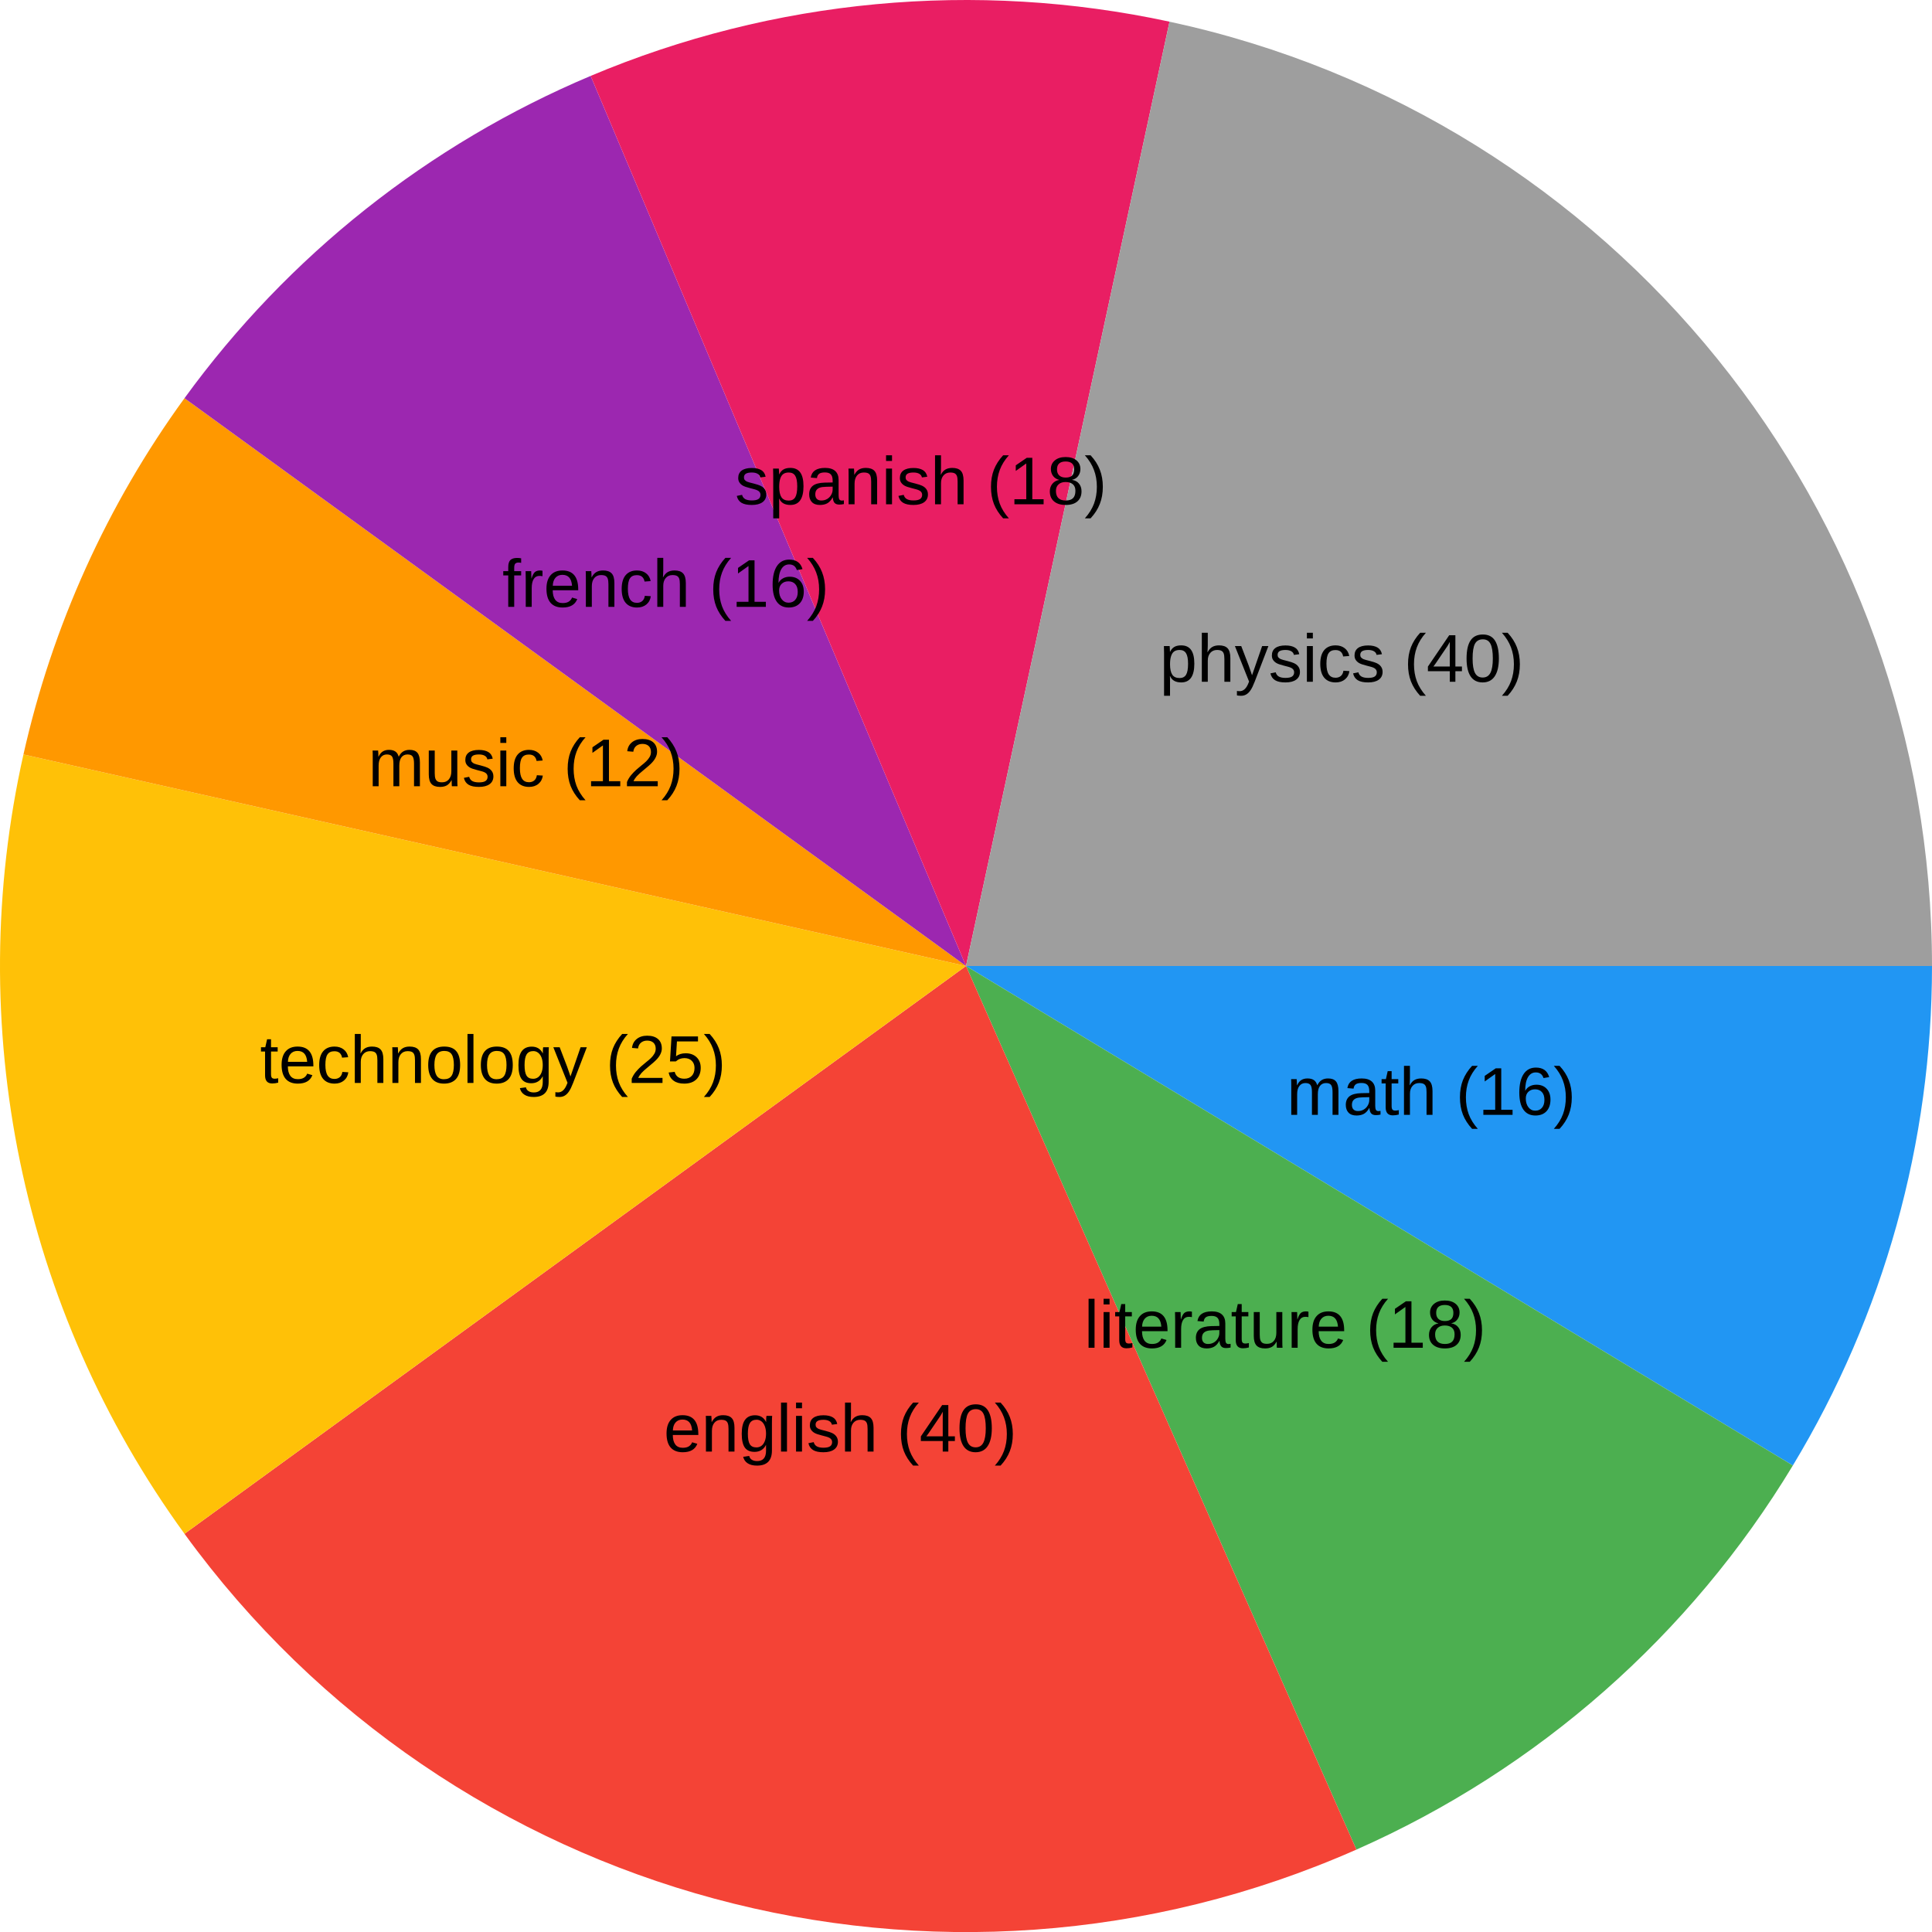
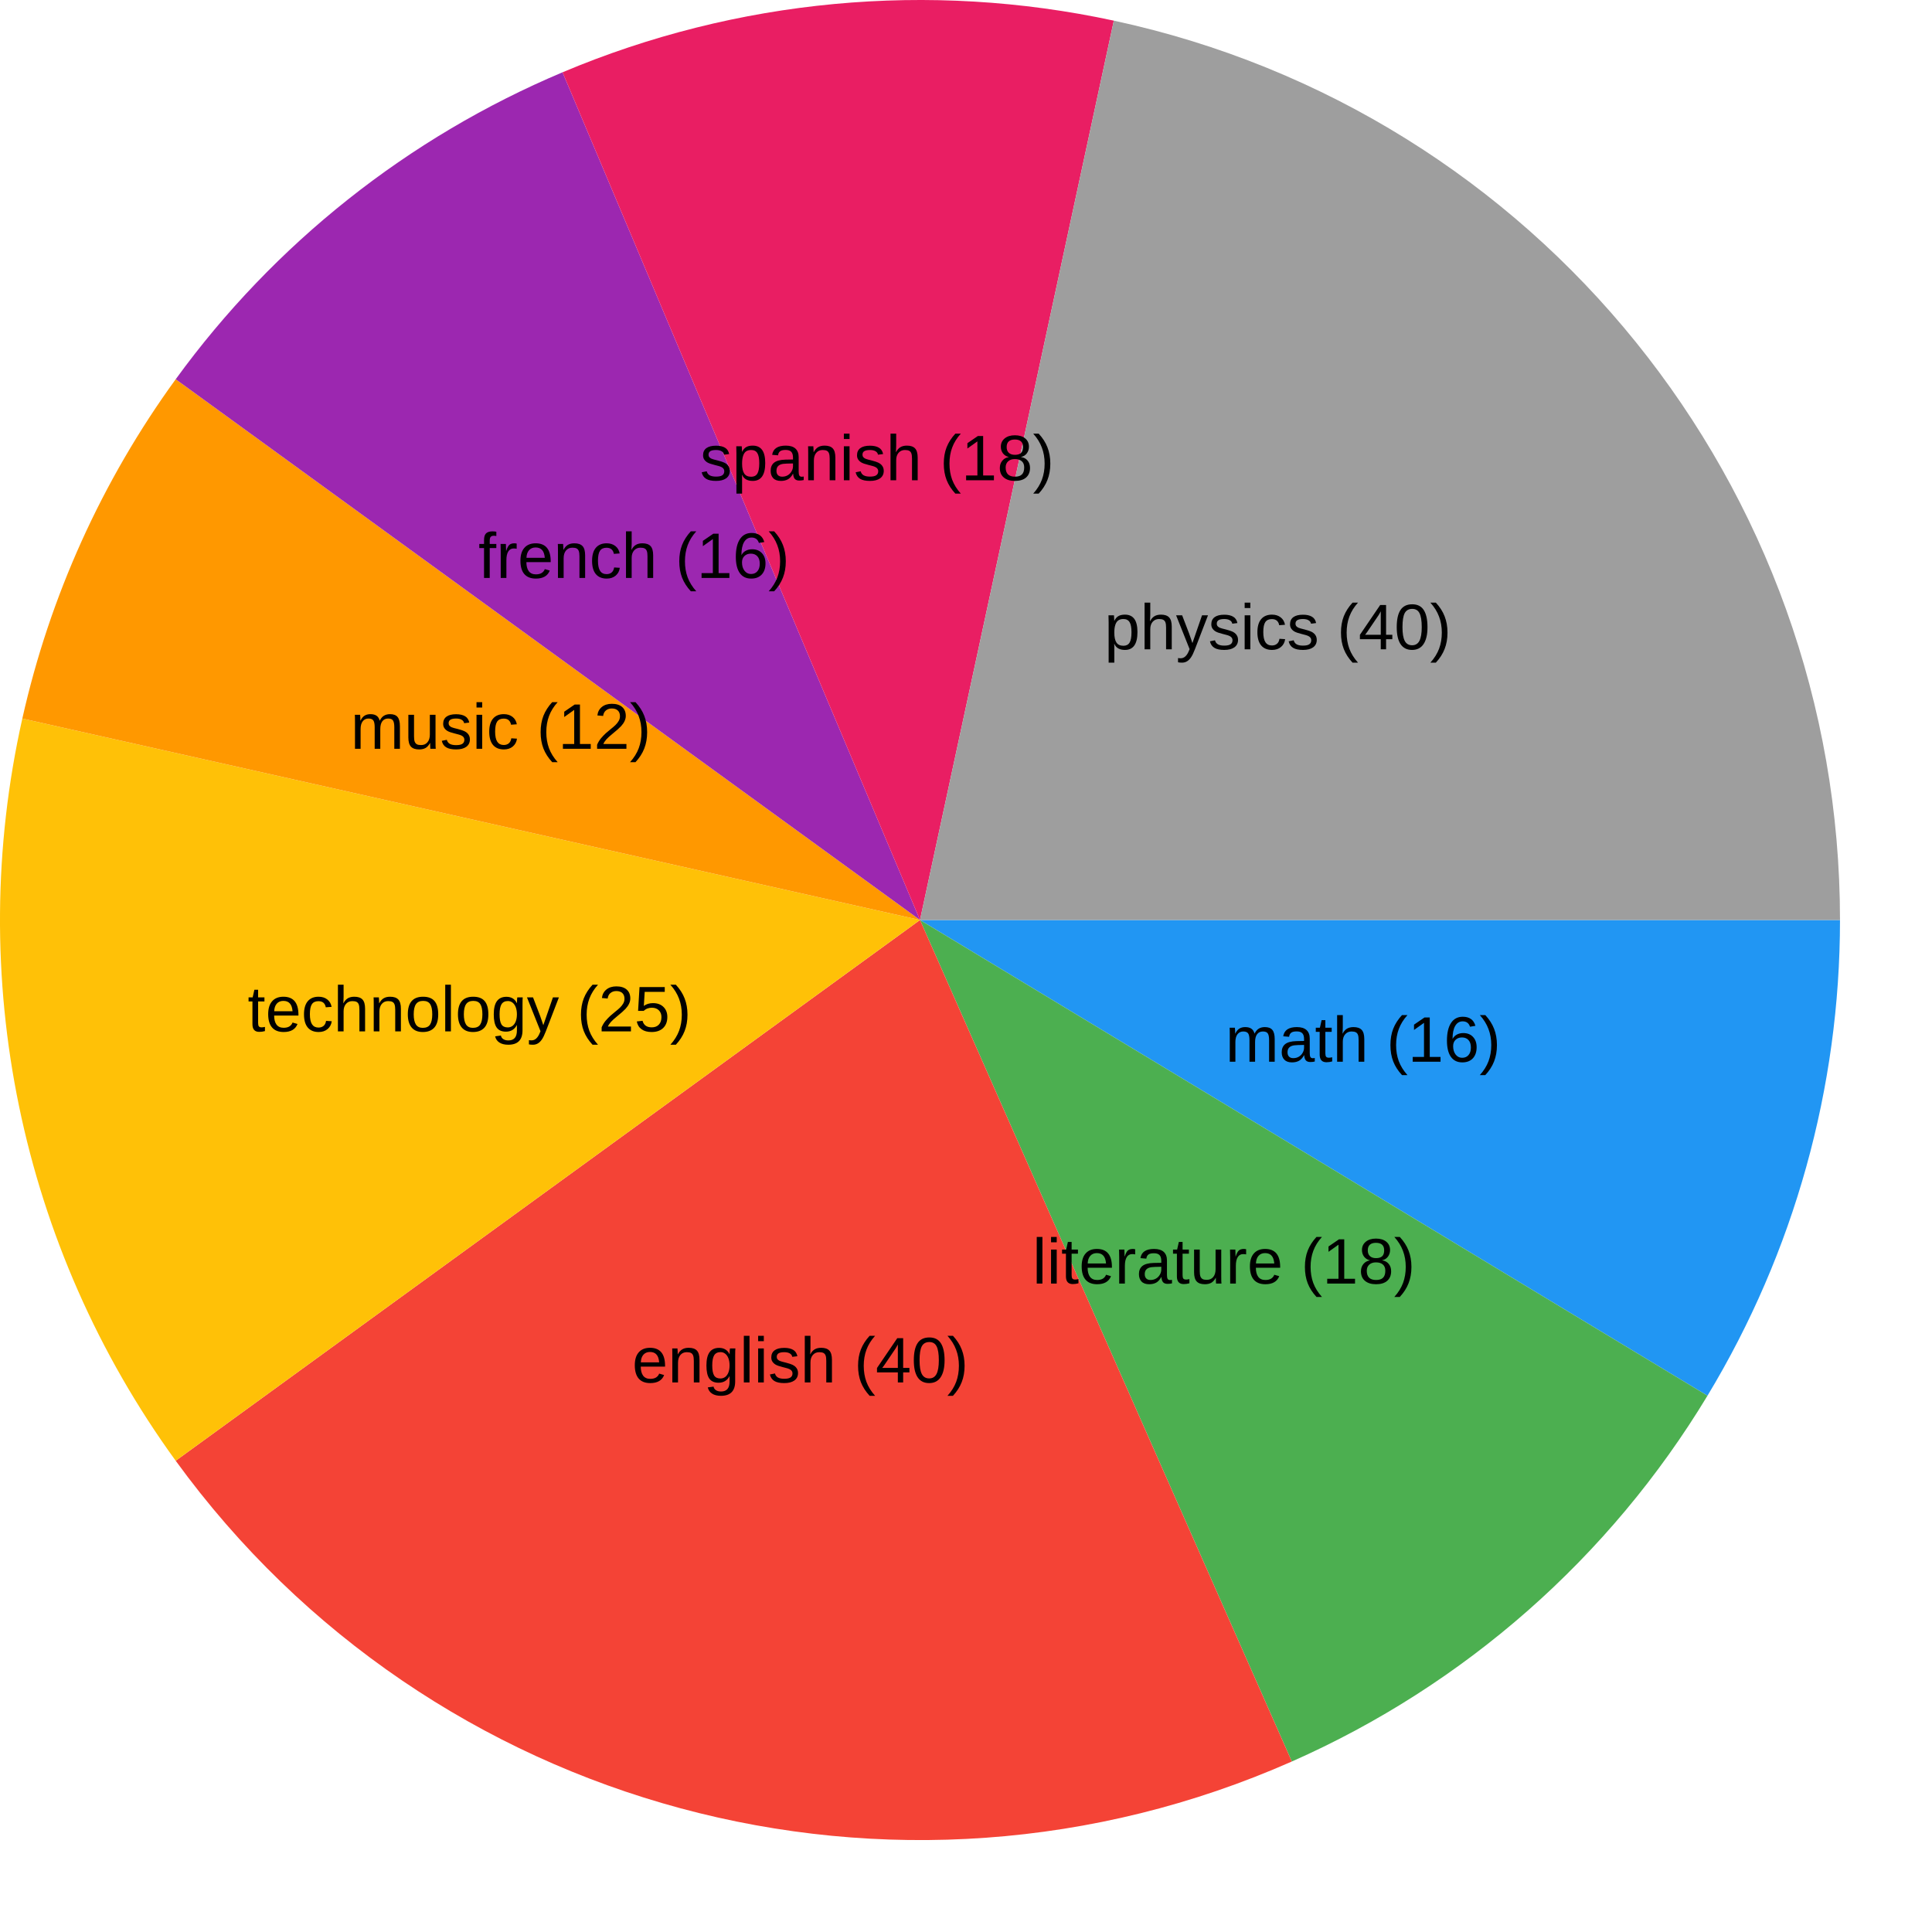
- <svg xmlns="http://www.w3.org/2000/svg" width="400" height="400">
+ <svg xmlns="http://www.w3.org/2000/svg" width="420" height="420">
  <path d="M200,200 L400,200 A200,200 0 0,1 371.19,303.412 Z" fill="#2196F3" />
  <path d="M200,200 L371.19,303.412 A200,200 0 0,1 280.83,382.939 Z" fill="#4CAF50" />
  <path d="M200,200 L280.83,382.939 A200,200 0 0,1 38.197,317.557 Z" fill="#F44336" />
  <path d="M200,200 L38.197,317.557 A200,200 0 0,1 4.854,156.206 Z" fill="#FFC107" />
  <path d="M200,200 L4.854,156.206 A200,200 0 0,1 38.197,82.443 Z" fill="#FF9800" />
  <path d="M200,200 L38.197,82.443 A200,200 0 0,1 122.288,15.715 Z" fill="#9C27B0" />
  <path d="M200,200 L122.288,15.715 A200,200 0 0,1 242.136,4.489 Z" fill="#E91E63" />
  <path d="M200,200 L242.136,4.489 A200,200 0 0,1 400,200 Z" fill="#9E9E9E" />
-   <text x="296.331" y="226.837" font-family="Arial" font-size="14" fill="black" text-anchor="middle" dominant-baseline="middle">math (16)</text>
-   <text x="266.067" y="275.067" font-family="Arial" font-size="14" fill="black" text-anchor="middle" dominant-baseline="middle">literature (18)</text>
-   <text x="173.981" y="296.556" font-family="Arial" font-size="14" fill="black" text-anchor="middle" dominant-baseline="middle">english (40)</text>
-   <text x="102.069" y="220.237" font-family="Arial" font-size="14" fill="black" text-anchor="middle" dominant-baseline="middle">technology (25)</text>
-   <text x="108.877" y="158.81" font-family="Arial" font-size="14" fill="black" text-anchor="middle" dominant-baseline="middle">music (12)</text>
-   <text x="137.841" y="121.666" font-family="Arial" font-size="14" fill="black" text-anchor="middle" dominant-baseline="middle">french (16)</text>
-   <text x="190.674" y="100.436" font-family="Arial" font-size="14" fill="black" text-anchor="middle" dominant-baseline="middle">spanish (18)</text>
-   <text x="277.804" y="137.178" font-family="Arial" font-size="14" fill="black" text-anchor="middle" dominant-baseline="middle">physics (40)</text>
+   <text x="296.331" y="226.837" font-family="Arial" font-size="14" fill="#000000" text-anchor="middle" dominant-baseline="middle">math (16)</text>
+   <text x="266.067" y="275.067" font-family="Arial" font-size="14" fill="#000000" text-anchor="middle" dominant-baseline="middle">literature (18)</text>
+   <text x="173.981" y="296.556" font-family="Arial" font-size="14" fill="#000000" text-anchor="middle" dominant-baseline="middle">english (40)</text>
+   <text x="102.069" y="220.237" font-family="Arial" font-size="14" fill="#000000" text-anchor="middle" dominant-baseline="middle">technology (25)</text>
+   <text x="108.877" y="158.81" font-family="Arial" font-size="14" fill="#000000" text-anchor="middle" dominant-baseline="middle">music (12)</text>
+   <text x="137.841" y="121.666" font-family="Arial" font-size="14" fill="#000000" text-anchor="middle" dominant-baseline="middle">french (16)</text>
+   <text x="190.674" y="100.436" font-family="Arial" font-size="14" fill="#000000" text-anchor="middle" dominant-baseline="middle">spanish (18)</text>
+   <text x="277.804" y="137.178" font-family="Arial" font-size="14" fill="#000000" text-anchor="middle" dominant-baseline="middle">physics (40)</text>
</svg>
